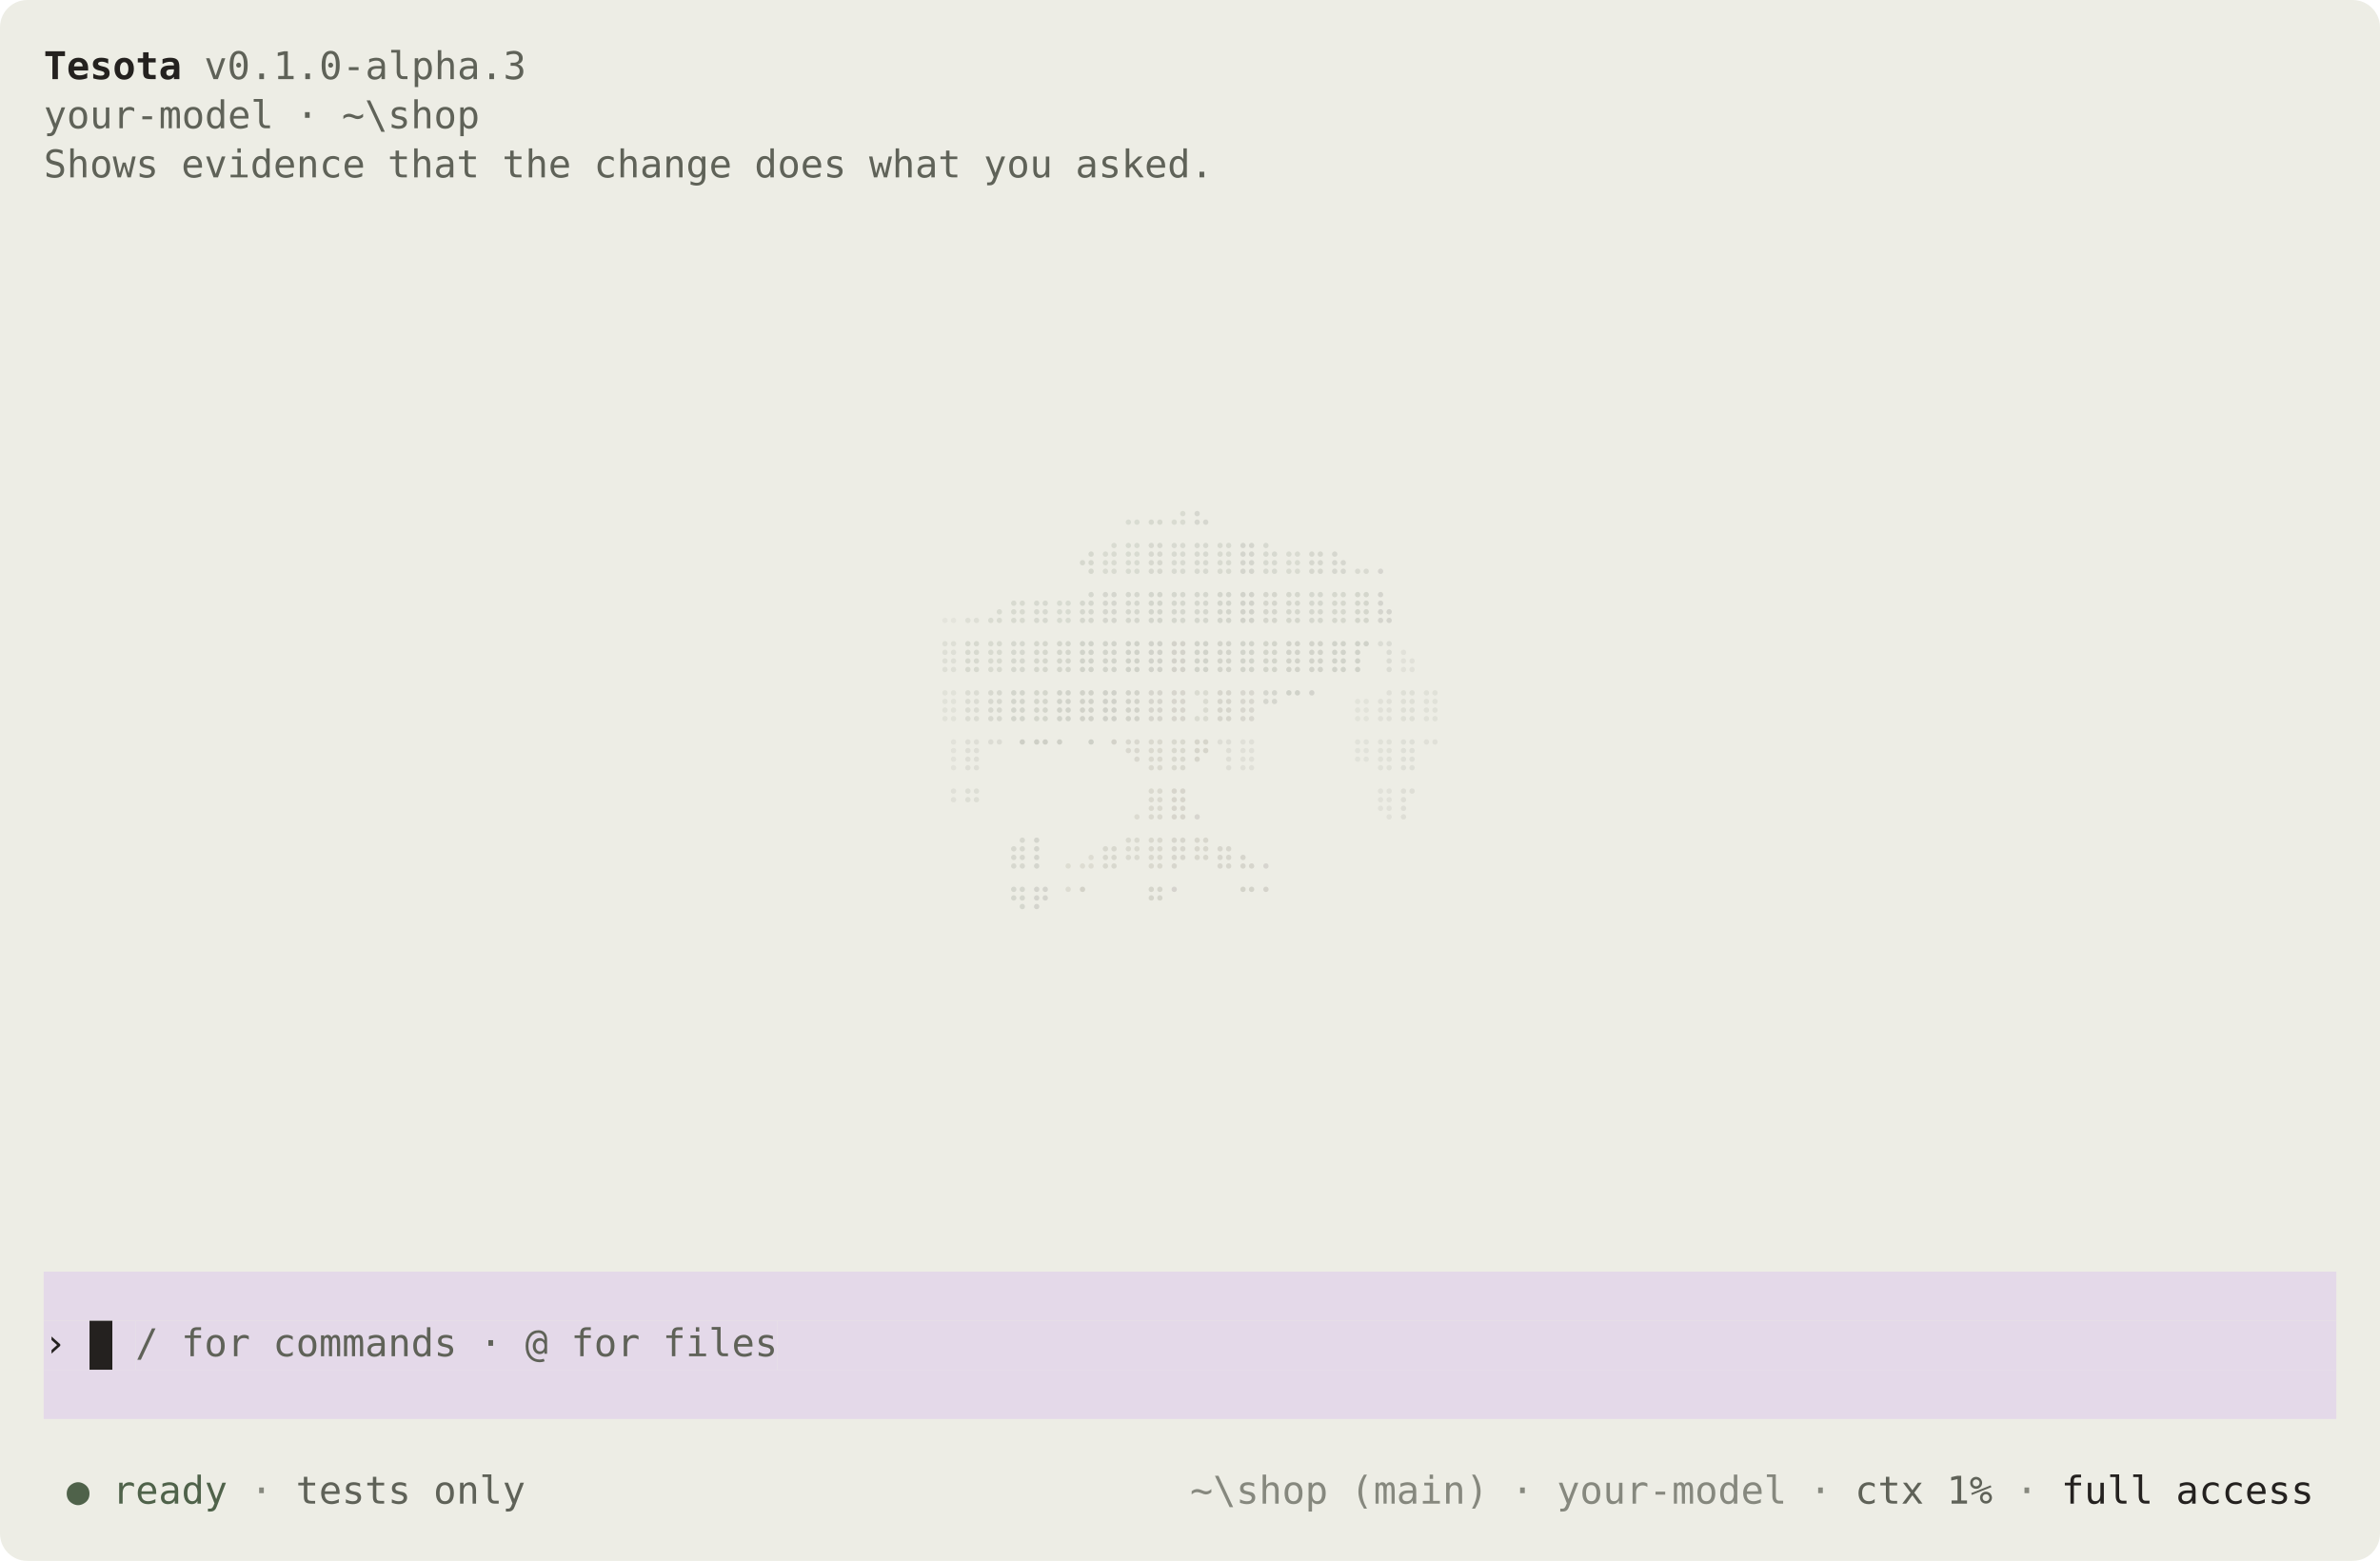
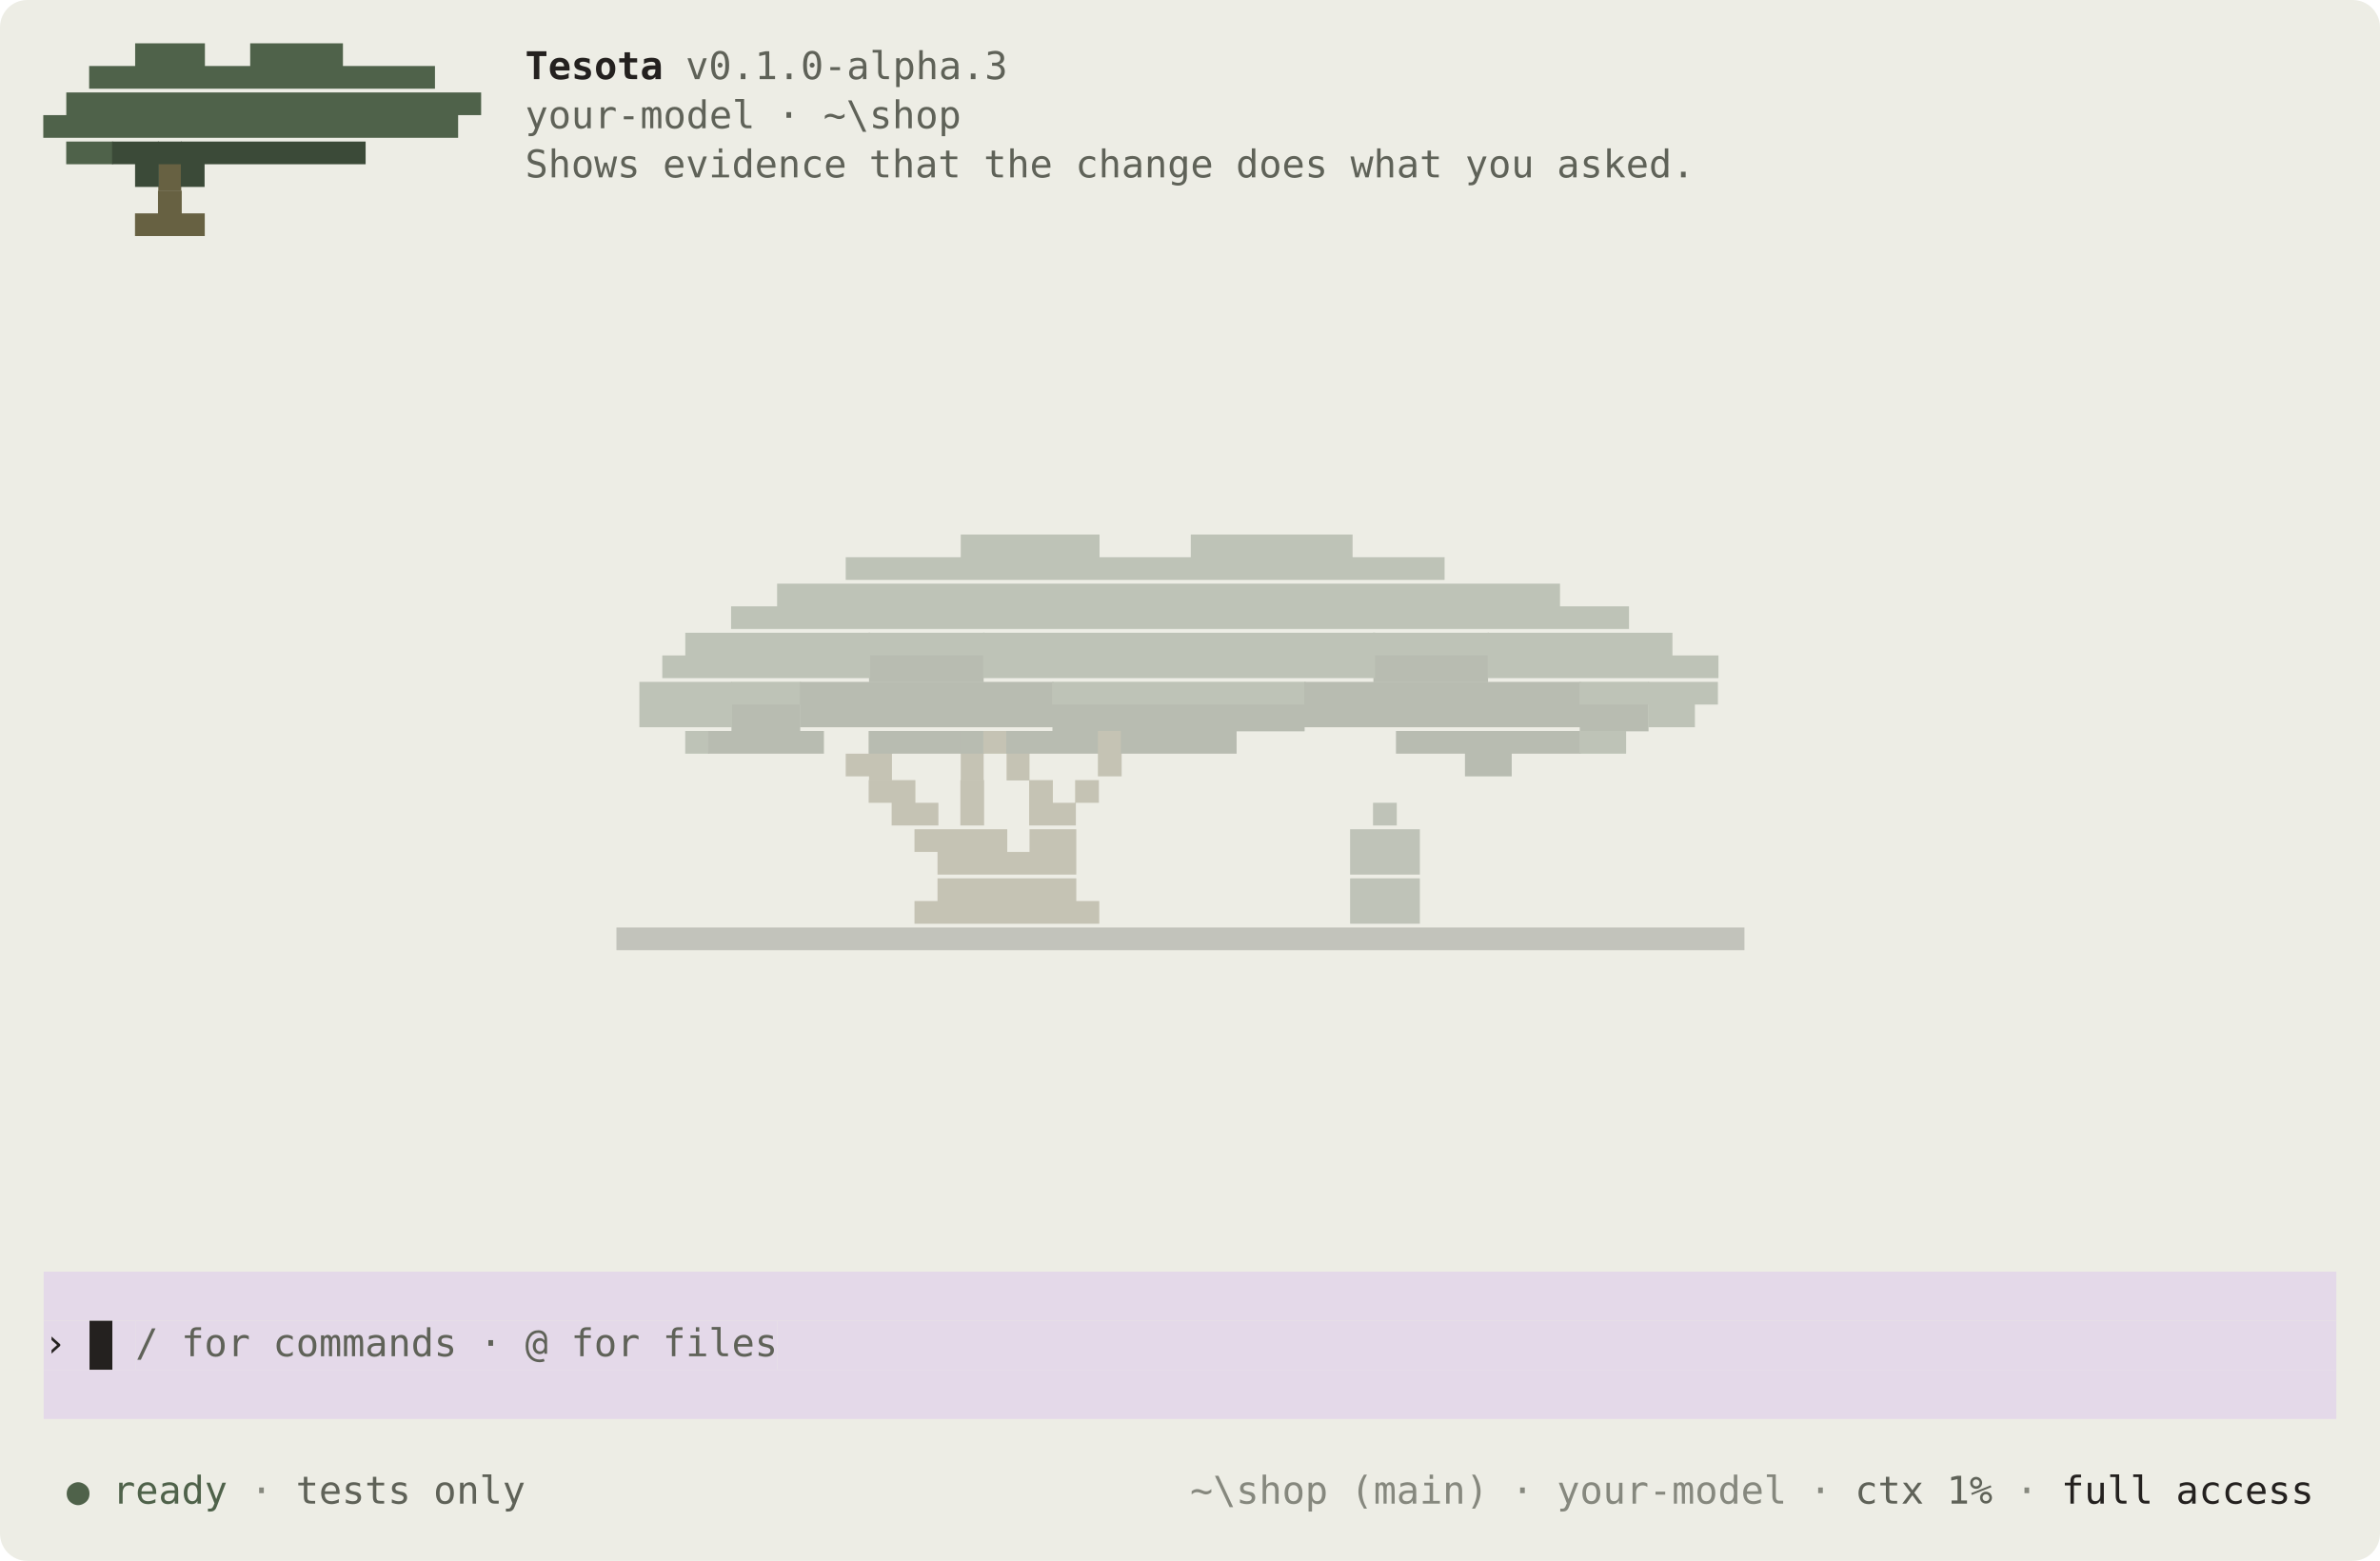
- <svg xmlns="http://www.w3.org/2000/svg" width="872" height="572" viewBox="0 0 872 572" role="img" aria-label="Tesota's shell as it opens: name, model, folder and purpose at the top left, a faint palo fierro in the empty space, then the input band and footer.">
+ <svg xmlns="http://www.w3.org/2000/svg" width="872" height="572" viewBox="0 0 872 572" role="img" aria-label="Tesota's shell as it opens: a pixel ironwood beside the name, model, folder and purpose, a 30%-opacity ironwood and armless seedling in the empty space, then the input band and footer.">
  <rect width="872" height="572" rx="10" fill="#edede5" />
+   <rect x="58.0" y="52" width="8.4" height="18" fill="#676142" />
+   <rect x="318.4" y="232" width="42.0" height="18" fill="#b8bcb1" />
+   <rect x="503.2" y="232" width="42.0" height="18" fill="#b8bcb1" />
+   <rect x="268.0" y="250" width="25.2" height="18" fill="#b8bcb1" />
+   <rect x="385.6" y="250" width="92.4" height="18" fill="#b8bcb1" />
+   <rect x="578.8" y="250" width="25.2" height="18" fill="#b8bcb1" />
+   <rect x="318.4" y="268" width="8.4" height="18" fill="#c5c3b4" />
+   <rect x="352.0" y="268" width="8.4" height="18" fill="#c5c3b4" />
+   <rect x="368.8" y="268" width="8.4" height="18" fill="#c5c3b4" />
  <rect x="16.0" y="466" width="840.0" height="18" fill="#e4d9e9" />
  <rect x="16.0" y="484" width="16.8" height="18" fill="#e4d9e9" />
  <rect x="32.8" y="484" width="8.4" height="18" fill="#24211f" />
  <rect x="41.2" y="484" width="8.4" height="18" fill="#e4d9e9" />
  <rect x="49.6" y="484" width="235.2" height="18" fill="#e4d9e9" />
  <rect x="284.8" y="484" width="571.2" height="18" fill="#e4d9e9" />
  <rect x="16.0" y="502" width="840.0" height="18" fill="#e4d9e9" />
  <g font-family="'Cascadia Mono', 'JetBrains Mono', Menlo, Consolas, 'DejaVu Sans Mono', monospace" font-size="14" xml:space="preserve">
-     <text x="16.0" y="29" fill="#24211f" font-weight="bold" textLength="50.4" lengthAdjust="spacingAndGlyphs">Tesota</text>
-     <text x="74.8" y="29" fill="#5f6258" textLength="117.6" lengthAdjust="spacingAndGlyphs">v0.1.0-alpha.3</text>
-     <text x="16.0" y="47" fill="#5f6258" textLength="84.0" lengthAdjust="spacingAndGlyphs">your-model</text>
-     <text x="108.4" y="47" fill="#5f6258" textLength="8.4" lengthAdjust="spacingAndGlyphs">·</text>
-     <text x="125.2" y="47" fill="#5f6258" textLength="50.4" lengthAdjust="spacingAndGlyphs">~\shop</text>
-     <text x="16.0" y="65" fill="#5f6258" textLength="42.0" lengthAdjust="spacingAndGlyphs">Shows</text>
-     <text x="66.4" y="65" fill="#5f6258" textLength="67.2" lengthAdjust="spacingAndGlyphs">evidence</text>
-     <text x="142.0" y="65" fill="#5f6258" textLength="33.6" lengthAdjust="spacingAndGlyphs">that</text>
-     <text x="184.0" y="65" fill="#5f6258" textLength="25.2" lengthAdjust="spacingAndGlyphs">the</text>
-     <text x="217.6" y="65" fill="#5f6258" textLength="50.4" lengthAdjust="spacingAndGlyphs">change</text>
-     <text x="276.4" y="65" fill="#5f6258" textLength="33.6" lengthAdjust="spacingAndGlyphs">does</text>
-     <text x="318.4" y="65" fill="#5f6258" textLength="33.6" lengthAdjust="spacingAndGlyphs">what</text>
-     <text x="360.4" y="65" fill="#5f6258" textLength="25.2" lengthAdjust="spacingAndGlyphs">you</text>
-     <text x="394.0" y="65" fill="#5f6258" textLength="50.4" lengthAdjust="spacingAndGlyphs">asked.</text>
-     <text x="410.8" y="191" fill="#d9dcd2" textLength="8.4" lengthAdjust="spacingAndGlyphs">⣀</text>
-     <text x="419.2" y="191" fill="#d7d9cf" textLength="8.4" lengthAdjust="spacingAndGlyphs">⣀</text>
-     <text x="427.6" y="191" fill="#d9dbd1" textLength="8.4" lengthAdjust="spacingAndGlyphs">⣠</text>
-     <text x="436.0" y="191" fill="#d6d7cf" textLength="8.4" lengthAdjust="spacingAndGlyphs">⣄</text>
-     <text x="394.0" y="209" fill="#d6d8ce" textLength="8.4" lengthAdjust="spacingAndGlyphs">⢴</text>
-     <text x="402.4" y="209" fill="#d9dbd1" textLength="8.4" lengthAdjust="spacingAndGlyphs">⣾</text>
-     <text x="410.8" y="209" fill="#d8dbd1" textLength="8.4" lengthAdjust="spacingAndGlyphs">⣿</text>
-     <text x="419.2" y="209" fill="#d7d8cf" textLength="8.4" lengthAdjust="spacingAndGlyphs">⣿</text>
-     <text x="427.6" y="209" fill="#d8dad1" textLength="8.4" lengthAdjust="spacingAndGlyphs">⣿</text>
-     <text x="436.0" y="209" fill="#d7d9d0" textLength="8.4" lengthAdjust="spacingAndGlyphs">⣿</text>
-     <text x="444.4" y="209" fill="#d8dad0" textLength="8.4" lengthAdjust="spacingAndGlyphs">⣿</text>
-     <text x="452.8" y="209" fill="#d4d5cd" textLength="8.4" lengthAdjust="spacingAndGlyphs">⣿</text>
-     <text x="461.2" y="209" fill="#d7d9d0" textLength="8.4" lengthAdjust="spacingAndGlyphs">⣷</text>
-     <text x="469.6" y="209" fill="#d9dbd1" textLength="8.4" lengthAdjust="spacingAndGlyphs">⣶</text>
-     <text x="478.0" y="209" fill="#d6d7ce" textLength="8.4" lengthAdjust="spacingAndGlyphs">⣶</text>
-     <text x="486.4" y="209" fill="#d6d7cf" textLength="8.4" lengthAdjust="spacingAndGlyphs">⣦</text>
-     <text x="494.8" y="209" fill="#d9dad1" textLength="8.4" lengthAdjust="spacingAndGlyphs">⣀</text>
-     <text x="503.2" y="209" fill="#d6d5cf" textLength="8.4" lengthAdjust="spacingAndGlyphs">⡀</text>
-     <text x="343.6" y="227" fill="#e4e4dc" textLength="8.4" lengthAdjust="spacingAndGlyphs">⣀</text>
-     <text x="352.0" y="227" fill="#dedfd6" textLength="8.4" lengthAdjust="spacingAndGlyphs">⣀</text>
-     <text x="360.4" y="227" fill="#d9dbd1" textLength="8.4" lengthAdjust="spacingAndGlyphs">⣠</text>
-     <text x="368.8" y="227" fill="#d8dad0" textLength="8.4" lengthAdjust="spacingAndGlyphs">⣶</text>
-     <text x="377.2" y="227" fill="#d7d9d0" textLength="8.4" lengthAdjust="spacingAndGlyphs">⣶</text>
-     <text x="385.6" y="227" fill="#d8dbd1" textLength="8.4" lengthAdjust="spacingAndGlyphs">⣶</text>
-     <text x="394.0" y="227" fill="#d5d7ce" textLength="8.4" lengthAdjust="spacingAndGlyphs">⣾</text>
-     <text x="402.4" y="227" fill="#d5d6ce" textLength="8.4" lengthAdjust="spacingAndGlyphs">⣿</text>
-     <text x="410.8" y="227" fill="#d5d7ce" textLength="8.4" lengthAdjust="spacingAndGlyphs">⣿</text>
-     <text x="419.2" y="227" fill="#d3d5cc" textLength="8.4" lengthAdjust="spacingAndGlyphs">⣿</text>
-     <text x="427.6" y="227" fill="#d5d7ce" textLength="16.8" lengthAdjust="spacingAndGlyphs">⣿⣿</text>
-     <text x="444.4" y="227" fill="#d3d5cc" textLength="8.4" lengthAdjust="spacingAndGlyphs">⣿</text>
-     <text x="452.8" y="227" fill="#d1d2ca" textLength="8.4" lengthAdjust="spacingAndGlyphs">⣿</text>
-     <text x="461.2" y="227" fill="#d5d6cd" textLength="8.4" lengthAdjust="spacingAndGlyphs">⣿</text>
-     <text x="469.6" y="227" fill="#d5d7cd" textLength="8.4" lengthAdjust="spacingAndGlyphs">⣿</text>
-     <text x="478.0" y="227" fill="#d5d7ce" textLength="8.4" lengthAdjust="spacingAndGlyphs">⣿</text>
-     <text x="486.4" y="227" fill="#d6d8ce" textLength="8.4" lengthAdjust="spacingAndGlyphs">⣿</text>
-     <text x="494.8" y="227" fill="#d4d6cc" textLength="8.4" lengthAdjust="spacingAndGlyphs">⣿</text>
-     <text x="503.2" y="227" fill="#d4d4cd" textLength="8.4" lengthAdjust="spacingAndGlyphs">⣧</text>
-     <text x="343.6" y="245" fill="#dedfd6" textLength="8.4" lengthAdjust="spacingAndGlyphs">⣿</text>
-     <text x="352.0" y="245" fill="#d7d9cf" textLength="8.4" lengthAdjust="spacingAndGlyphs">⣿</text>
-     <text x="360.4" y="245" fill="#d8dad0" textLength="8.4" lengthAdjust="spacingAndGlyphs">⣿</text>
-     <text x="368.8" y="245" fill="#d6d8cf" textLength="8.4" lengthAdjust="spacingAndGlyphs">⣿</text>
-     <text x="377.2" y="245" fill="#d5d7cd" textLength="8.4" lengthAdjust="spacingAndGlyphs">⣿</text>
-     <text x="385.6" y="245" fill="#d4d6cc" textLength="8.4" lengthAdjust="spacingAndGlyphs">⣿</text>
-     <text x="394.0" y="245" fill="#d1d3ca" textLength="8.4" lengthAdjust="spacingAndGlyphs">⣿</text>
-     <text x="402.4" y="245" fill="#d2d4cb" textLength="8.4" lengthAdjust="spacingAndGlyphs">⣿</text>
-     <text x="410.8" y="245" fill="#d0d2c9" textLength="8.4" lengthAdjust="spacingAndGlyphs">⣿</text>
-     <text x="419.2" y="245" fill="#d1d2ca" textLength="8.4" lengthAdjust="spacingAndGlyphs">⣿</text>
-     <text x="427.6" y="245" fill="#d3d2ca" textLength="8.4" lengthAdjust="spacingAndGlyphs">⣿</text>
-     <text x="436.0" y="245" fill="#d1d3ca" textLength="8.4" lengthAdjust="spacingAndGlyphs">⣿</text>
-     <text x="444.4" y="245" fill="#d3d4cb" textLength="8.4" lengthAdjust="spacingAndGlyphs">⣿</text>
-     <text x="452.8" y="245" fill="#d2d4cb" textLength="8.4" lengthAdjust="spacingAndGlyphs">⣿</text>
-     <text x="461.2" y="245" fill="#d3d5cb" textLength="8.4" lengthAdjust="spacingAndGlyphs">⣿</text>
-     <text x="469.6" y="245" fill="#d2d3ca" textLength="16.8" lengthAdjust="spacingAndGlyphs">⣿⣿</text>
-     <text x="486.4" y="245" fill="#d1d3ca" textLength="8.4" lengthAdjust="spacingAndGlyphs">⣿</text>
-     <text x="494.8" y="245" fill="#d0d2c9" textLength="8.4" lengthAdjust="spacingAndGlyphs">⡏</text>
-     <text x="503.2" y="245" fill="#dbdcd4" textLength="8.4" lengthAdjust="spacingAndGlyphs">⢹</text>
-     <text x="511.6" y="245" fill="#e1e1d9" textLength="8.4" lengthAdjust="spacingAndGlyphs">⣦</text>
-     <text x="343.6" y="263" fill="#e1e2d9" textLength="8.4" lengthAdjust="spacingAndGlyphs">⣿</text>
-     <text x="352.0" y="263" fill="#dbdcd3" textLength="8.4" lengthAdjust="spacingAndGlyphs">⣿</text>
-     <text x="360.4" y="263" fill="#d7d8cf" textLength="8.4" lengthAdjust="spacingAndGlyphs">⣿</text>
-     <text x="368.8" y="263" fill="#d3d5cc" textLength="8.4" lengthAdjust="spacingAndGlyphs">⣿</text>
-     <text x="377.2" y="263" fill="#d4d6cc" textLength="8.4" lengthAdjust="spacingAndGlyphs">⣿</text>
-     <text x="385.6" y="263" fill="#d1d3ca" textLength="8.4" lengthAdjust="spacingAndGlyphs">⣿</text>
-     <text x="394.0" y="263" fill="#d1d2c9" textLength="8.4" lengthAdjust="spacingAndGlyphs">⣿</text>
-     <text x="402.4" y="263" fill="#d0d1c9" textLength="8.4" lengthAdjust="spacingAndGlyphs">⣿</text>
-     <text x="410.8" y="263" fill="#d2d3ca" textLength="8.4" lengthAdjust="spacingAndGlyphs">⣿</text>
-     <text x="419.2" y="263" fill="#d6d5cd" textLength="8.4" lengthAdjust="spacingAndGlyphs">⣿</text>
-     <text x="427.6" y="263" fill="#d7d5cd" textLength="8.4" lengthAdjust="spacingAndGlyphs">⣿</text>
-     <text x="436.0" y="263" fill="#dadbd1" textLength="8.4" lengthAdjust="spacingAndGlyphs">⣹</text>
-     <text x="444.4" y="263" fill="#d6d5cc" textLength="8.4" lengthAdjust="spacingAndGlyphs">⣿</text>
-     <text x="452.8" y="263" fill="#d8d7cf" textLength="8.4" lengthAdjust="spacingAndGlyphs">⣿</text>
-     <text x="461.2" y="263" fill="#d5d6ce" textLength="8.4" lengthAdjust="spacingAndGlyphs">⠛</text>
-     <text x="469.6" y="263" fill="#d0d2c9" textLength="8.4" lengthAdjust="spacingAndGlyphs">⠉</text>
-     <text x="478.0" y="263" fill="#d3d3cc" textLength="8.4" lengthAdjust="spacingAndGlyphs">⠁</text>
-     <text x="494.8" y="263" fill="#e2e3da" textLength="8.4" lengthAdjust="spacingAndGlyphs">⣶</text>
-     <text x="503.2" y="263" fill="#e0e0d8" textLength="8.4" lengthAdjust="spacingAndGlyphs">⣾</text>
-     <text x="511.6" y="263" fill="#dedfd6" textLength="8.4" lengthAdjust="spacingAndGlyphs">⣿</text>
-     <text x="520.0" y="263" fill="#e0e1d8" textLength="8.4" lengthAdjust="spacingAndGlyphs">⣿</text>
-     <text x="343.6" y="281" fill="#e2e2da" textLength="8.4" lengthAdjust="spacingAndGlyphs">⢸</text>
-     <text x="352.0" y="281" fill="#deded6" textLength="8.4" lengthAdjust="spacingAndGlyphs">⣿</text>
-     <text x="360.4" y="281" fill="#dcdcd4" textLength="8.4" lengthAdjust="spacingAndGlyphs">⠉</text>
-     <text x="368.8" y="281" fill="#cecfc6" textLength="16.8" lengthAdjust="spacingAndGlyphs">⠈⠉</text>
-     <text x="385.6" y="281" fill="#cfd0c7" textLength="8.4" lengthAdjust="spacingAndGlyphs">⠁</text>
-     <text x="394.0" y="281" fill="#ced0c7" textLength="8.4" lengthAdjust="spacingAndGlyphs">⠈</text>
-     <text x="402.4" y="281" fill="#d3d2c9" textLength="8.4" lengthAdjust="spacingAndGlyphs">⠈</text>
-     <text x="410.8" y="281" fill="#d9d8cf" textLength="8.4" lengthAdjust="spacingAndGlyphs">⠻</text>
-     <text x="419.2" y="281" fill="#dad9cf" textLength="8.4" lengthAdjust="spacingAndGlyphs">⣿</text>
-     <text x="427.6" y="281" fill="#d9d9cf" textLength="8.4" lengthAdjust="spacingAndGlyphs">⣿</text>
-     <text x="436.0" y="281" fill="#d6d5cb" textLength="8.4" lengthAdjust="spacingAndGlyphs">⠟</text>
-     <text x="444.4" y="281" fill="#deded6" textLength="8.4" lengthAdjust="spacingAndGlyphs">⢹</text>
-     <text x="452.8" y="281" fill="#e0e0d8" textLength="8.4" lengthAdjust="spacingAndGlyphs">⣿</text>
-     <text x="494.8" y="281" fill="#e1e2da" textLength="8.4" lengthAdjust="spacingAndGlyphs">⠿</text>
-     <text x="503.2" y="281" fill="#e0e1d8" textLength="8.4" lengthAdjust="spacingAndGlyphs">⣿</text>
-     <text x="511.6" y="281" fill="#dedfd7" textLength="8.4" lengthAdjust="spacingAndGlyphs">⣿</text>
-     <text x="520.0" y="281" fill="#e0e0d8" textLength="8.4" lengthAdjust="spacingAndGlyphs">⠉</text>
-     <text x="343.6" y="299" fill="#e0e0d8" textLength="8.4" lengthAdjust="spacingAndGlyphs">⠘</text>
-     <text x="352.0" y="299" fill="#ddded5" textLength="8.4" lengthAdjust="spacingAndGlyphs">⠛</text>
-     <text x="410.8" y="299" fill="#dcdbd1" textLength="8.4" lengthAdjust="spacingAndGlyphs">⢀</text>
-     <text x="419.2" y="299" fill="#dad9cf" textLength="8.4" lengthAdjust="spacingAndGlyphs">⣿</text>
-     <text x="427.6" y="299" fill="#d7d5cc" textLength="8.4" lengthAdjust="spacingAndGlyphs">⣿</text>
-     <text x="436.0" y="299" fill="#d7d5cf" textLength="8.4" lengthAdjust="spacingAndGlyphs">⡀</text>
-     <text x="503.2" y="299" fill="#e1e1d9" textLength="8.4" lengthAdjust="spacingAndGlyphs">⢿</text>
-     <text x="511.6" y="299" fill="#deded6" textLength="8.4" lengthAdjust="spacingAndGlyphs">⡏</text>
-     <text x="368.8" y="317" fill="#d7d8cf" textLength="8.4" lengthAdjust="spacingAndGlyphs">⣾</text>
-     <text x="377.2" y="317" fill="#d4d5cd" textLength="8.4" lengthAdjust="spacingAndGlyphs">⡇</text>
-     <text x="385.6" y="317" fill="#ddddd2" textLength="8.4" lengthAdjust="spacingAndGlyphs">⢀</text>
-     <text x="394.0" y="317" fill="#dddcd2" textLength="8.4" lengthAdjust="spacingAndGlyphs">⣠</text>
-     <text x="402.4" y="317" fill="#d8d8ce" textLength="8.4" lengthAdjust="spacingAndGlyphs">⣶</text>
-     <text x="410.8" y="317" fill="#dadad0" textLength="8.4" lengthAdjust="spacingAndGlyphs">⠿</text>
-     <text x="419.2" y="317" fill="#d9d8ce" textLength="8.4" lengthAdjust="spacingAndGlyphs">⣿</text>
-     <text x="427.6" y="317" fill="#d7d6cd" textLength="8.4" lengthAdjust="spacingAndGlyphs">⡿</text>
-     <text x="436.0" y="317" fill="#d8d7cd" textLength="8.4" lengthAdjust="spacingAndGlyphs">⠿</text>
-     <text x="444.4" y="317" fill="#d7d6cd" textLength="8.4" lengthAdjust="spacingAndGlyphs">⣶</text>
-     <text x="452.8" y="317" fill="#d6d5cc" textLength="8.4" lengthAdjust="spacingAndGlyphs">⣄</text>
-     <text x="461.2" y="317" fill="#d7d5cf" textLength="8.4" lengthAdjust="spacingAndGlyphs">⡀</text>
-     <text x="368.8" y="335" fill="#d5d7ce" textLength="8.4" lengthAdjust="spacingAndGlyphs">⠻</text>
-     <text x="377.2" y="335" fill="#d4d4cd" textLength="8.4" lengthAdjust="spacingAndGlyphs">⠟</text>
-     <text x="385.6" y="335" fill="#dddcd2" textLength="8.4" lengthAdjust="spacingAndGlyphs">⠈</text>
-     <text x="394.0" y="335" fill="#d3d2c8" textLength="8.4" lengthAdjust="spacingAndGlyphs">⠁</text>
-     <text x="419.2" y="335" fill="#d5d5cb" textLength="8.4" lengthAdjust="spacingAndGlyphs">⠛</text>
-     <text x="427.6" y="335" fill="#d6d3ce" textLength="8.4" lengthAdjust="spacingAndGlyphs">⠁</text>
-     <text x="452.8" y="335" fill="#d3d3c9" textLength="8.4" lengthAdjust="spacingAndGlyphs">⠉</text>
-     <text x="461.2" y="335" fill="#d5d3cb" textLength="8.4" lengthAdjust="spacingAndGlyphs">⠁</text>
+     <text x="32.8" y="29" fill="#4f624a" textLength="126.0" lengthAdjust="spacingAndGlyphs">▄▄███▄▄████▄▄▄▄</text>
+     <text x="192.4" y="29" fill="#24211f" font-weight="bold" textLength="50.4" lengthAdjust="spacingAndGlyphs">Tesota</text>
+     <text x="251.2" y="29" fill="#5f6258" textLength="117.6" lengthAdjust="spacingAndGlyphs">v0.1.0-alpha.3</text>
+     <text x="16.0" y="47" fill="#4f624a" textLength="159.6" lengthAdjust="spacingAndGlyphs">▄█████████████████▀</text>
+     <text x="192.4" y="47" fill="#5f6258" textLength="84.0" lengthAdjust="spacingAndGlyphs">your-model</text>
+     <text x="284.8" y="47" fill="#5f6258" textLength="8.4" lengthAdjust="spacingAndGlyphs">·</text>
+     <text x="301.6" y="47" fill="#5f6258" textLength="50.4" lengthAdjust="spacingAndGlyphs">~\shop</text>
+     <text x="24.4" y="65" fill="#4f624a" textLength="16.8" lengthAdjust="spacingAndGlyphs">▀▀</text>
+     <text x="41.2" y="65" fill="#3b4a38" textLength="16.8" lengthAdjust="spacingAndGlyphs">▀█</text>
+     <text x="58.0" y="65" fill="#3b4a38" textLength="8.4" lengthAdjust="spacingAndGlyphs">▀</text>
+     <text x="66.4" y="65" fill="#3b4a38" textLength="67.2" lengthAdjust="spacingAndGlyphs">█▀▀▀▀▀▀▀</text>
+     <text x="192.4" y="65" fill="#5f6258" textLength="42.0" lengthAdjust="spacingAndGlyphs">Shows</text>
+     <text x="242.8" y="65" fill="#5f6258" textLength="67.2" lengthAdjust="spacingAndGlyphs">evidence</text>
+     <text x="318.4" y="65" fill="#5f6258" textLength="33.6" lengthAdjust="spacingAndGlyphs">that</text>
+     <text x="360.4" y="65" fill="#5f6258" textLength="25.2" lengthAdjust="spacingAndGlyphs">the</text>
+     <text x="394.0" y="65" fill="#5f6258" textLength="50.4" lengthAdjust="spacingAndGlyphs">change</text>
+     <text x="452.8" y="65" fill="#5f6258" textLength="33.6" lengthAdjust="spacingAndGlyphs">does</text>
+     <text x="494.8" y="65" fill="#5f6258" textLength="33.6" lengthAdjust="spacingAndGlyphs">what</text>
+     <text x="536.8" y="65" fill="#5f6258" textLength="25.2" lengthAdjust="spacingAndGlyphs">you</text>
+     <text x="570.4" y="65" fill="#5f6258" textLength="50.4" lengthAdjust="spacingAndGlyphs">asked.</text>
+     <text x="49.6" y="83" fill="#676142" textLength="25.2" lengthAdjust="spacingAndGlyphs">▄█▄</text>
+     <text x="310.0" y="209" fill="#bec3b7" textLength="218.4" lengthAdjust="spacingAndGlyphs">▄▄▄▄▄██████▄▄▄▄███████▄▄▄▄</text>
+     <text x="268.0" y="227" fill="#bec3b7" textLength="327.6" lengthAdjust="spacingAndGlyphs">▄▄██████████████████████████████████▄▄▄</text>
+     <text x="242.8" y="245" fill="#bec3b7" textLength="75.6" lengthAdjust="spacingAndGlyphs">▄████████</text>
+     <text x="318.4" y="245" fill="#bec3b7" textLength="42.0" lengthAdjust="spacingAndGlyphs">▀▀▀▀▀</text>
+     <text x="360.4" y="245" fill="#bec3b7" textLength="142.8" lengthAdjust="spacingAndGlyphs">█████████████████</text>
+     <text x="503.2" y="245" fill="#bec3b7" textLength="42.0" lengthAdjust="spacingAndGlyphs">▀▀▀▀▀</text>
+     <text x="545.2" y="245" fill="#bec3b7" textLength="84.0" lengthAdjust="spacingAndGlyphs">████████▄▄</text>
+     <text x="234.4" y="263" fill="#bec3b7" textLength="33.6" lengthAdjust="spacingAndGlyphs">████</text>
+     <text x="268.0" y="263" fill="#bec3b7" textLength="25.2" lengthAdjust="spacingAndGlyphs">▀▀▀</text>
+     <text x="293.2" y="263" fill="#b8bcb1" textLength="92.4" lengthAdjust="spacingAndGlyphs">███████████</text>
+     <text x="385.6" y="263" fill="#bec3b7" textLength="92.4" lengthAdjust="spacingAndGlyphs">▀▀▀▀▀▀▀▀▀▀▀</text>
+     <text x="478.0" y="263" fill="#b8bcb1" textLength="100.8" lengthAdjust="spacingAndGlyphs">████████████</text>
+     <text x="578.8" y="263" fill="#bec3b7" textLength="25.2" lengthAdjust="spacingAndGlyphs">▀▀▀</text>
+     <text x="604.0" y="263" fill="#bec3b7" textLength="25.2" lengthAdjust="spacingAndGlyphs">██▀</text>
+     <text x="251.2" y="281" fill="#bec3b7" textLength="8.4" lengthAdjust="spacingAndGlyphs">▀</text>
+     <text x="259.6" y="281" fill="#b8bcb1" textLength="42.0" lengthAdjust="spacingAndGlyphs">▀▀▀▀▀</text>
+     <text x="310.0" y="281" fill="#c5c3b4" textLength="8.4" lengthAdjust="spacingAndGlyphs">▄</text>
+     <text x="318.4" y="281" fill="#b8bcb1" textLength="8.4" lengthAdjust="spacingAndGlyphs">▀</text>
+     <text x="326.8" y="281" fill="#b8bcb1" textLength="25.2" lengthAdjust="spacingAndGlyphs">▀▀▀</text>
+     <text x="352.0" y="281" fill="#b8bcb1" textLength="8.4" lengthAdjust="spacingAndGlyphs">▀</text>
+     <text x="360.4" y="281" fill="#c5c3b4" textLength="8.4" lengthAdjust="spacingAndGlyphs">▀</text>
+     <text x="368.8" y="281" fill="#b8bcb1" textLength="8.4" lengthAdjust="spacingAndGlyphs">▀</text>
+     <text x="377.2" y="281" fill="#b8bcb1" textLength="25.2" lengthAdjust="spacingAndGlyphs">▀▀▀</text>
+     <text x="402.4" y="281" fill="#c5c3b4" textLength="8.4" lengthAdjust="spacingAndGlyphs">█</text>
+     <text x="410.8" y="281" fill="#b8bcb1" textLength="42.0" lengthAdjust="spacingAndGlyphs">▀▀▀▀▀</text>
+     <text x="511.6" y="281" fill="#b8bcb1" textLength="67.2" lengthAdjust="spacingAndGlyphs">▀▀▀██▀▀▀</text>
+     <text x="578.8" y="281" fill="#bec3b7" textLength="16.8" lengthAdjust="spacingAndGlyphs">▀▀</text>
+     <text x="318.4" y="299" fill="#c5c3b4" textLength="25.2" lengthAdjust="spacingAndGlyphs">▀█▄</text>
+     <text x="352.0" y="299" fill="#c5c3b4" textLength="8.4" lengthAdjust="spacingAndGlyphs">█</text>
+     <text x="377.2" y="299" fill="#c5c3b4" textLength="25.2" lengthAdjust="spacingAndGlyphs">█▄▀</text>
+     <text x="503.2" y="299" fill="#bfc3b8" textLength="8.4" lengthAdjust="spacingAndGlyphs">▄</text>
+     <text x="335.2" y="317" fill="#c5c3b4" textLength="58.8" lengthAdjust="spacingAndGlyphs">▀███▄██</text>
+     <text x="494.8" y="317" fill="#bfc3b8" textLength="25.2" lengthAdjust="spacingAndGlyphs">███</text>
+     <text x="335.2" y="335" fill="#c5c3b4" textLength="67.2" lengthAdjust="spacingAndGlyphs">▄██████▄</text>
+     <text x="494.8" y="335" fill="#bfc3b8" textLength="25.2" lengthAdjust="spacingAndGlyphs">███</text>
+     <text x="226.0" y="353" fill="#c2c3bb" textLength="411.6" lengthAdjust="spacingAndGlyphs">▀▀▀▀▀▀▀▀▀▀▀▀▀▀▀▀▀▀▀▀▀▀▀▀▀▀▀▀▀▀▀▀▀▀▀▀▀▀▀▀▀▀▀▀▀▀▀▀▀</text>
    <text x="16.0" y="497" fill="#24211f" textLength="8.4" lengthAdjust="spacingAndGlyphs">›</text>
    <text x="49.6" y="497" fill="#5f6258" textLength="8.4" lengthAdjust="spacingAndGlyphs">/</text>
    <text x="66.4" y="497" fill="#5f6258" textLength="25.2" lengthAdjust="spacingAndGlyphs">for</text>
    <text x="100.0" y="497" fill="#5f6258" textLength="67.2" lengthAdjust="spacingAndGlyphs">commands</text>
    <text x="175.6" y="497" fill="#5f6258" textLength="8.4" lengthAdjust="spacingAndGlyphs">·</text>
    <text x="192.4" y="497" fill="#5f6258" textLength="8.4" lengthAdjust="spacingAndGlyphs">@</text>
    <text x="209.2" y="497" fill="#5f6258" textLength="25.2" lengthAdjust="spacingAndGlyphs">for</text>
    <text x="242.8" y="497" fill="#5f6258" textLength="42.0" lengthAdjust="spacingAndGlyphs">files</text>
    <text x="24.4" y="551" fill="#4f624a" textLength="8.4" lengthAdjust="spacingAndGlyphs">●</text>
    <text x="41.2" y="551" fill="#4f624a" textLength="42.0" lengthAdjust="spacingAndGlyphs">ready</text>
    <text x="91.6" y="551" fill="#86887e" textLength="8.4" lengthAdjust="spacingAndGlyphs">·</text>
    <text x="108.4" y="551" fill="#5f6258" textLength="42.0" lengthAdjust="spacingAndGlyphs">tests</text>
    <text x="158.8" y="551" fill="#5f6258" textLength="33.6" lengthAdjust="spacingAndGlyphs">only</text>
    <text x="436.0" y="551" fill="#86887e" textLength="50.4" lengthAdjust="spacingAndGlyphs">~\shop</text>
    <text x="494.8" y="551" fill="#86887e" textLength="50.4" lengthAdjust="spacingAndGlyphs">(main)</text>
    <text x="553.6" y="551" fill="#86887e" textLength="8.4" lengthAdjust="spacingAndGlyphs">·</text>
    <text x="570.4" y="551" fill="#86887e" textLength="84.0" lengthAdjust="spacingAndGlyphs">your-model</text>
    <text x="662.8" y="551" fill="#86887e" textLength="8.4" lengthAdjust="spacingAndGlyphs">·</text>
    <text x="679.6" y="551" fill="#5f6258" textLength="25.2" lengthAdjust="spacingAndGlyphs">ctx</text>
    <text x="713.2" y="551" fill="#5f6258" textLength="16.8" lengthAdjust="spacingAndGlyphs">1%</text>
    <text x="738.4" y="551" fill="#86887e" textLength="8.4" lengthAdjust="spacingAndGlyphs">·</text>
    <text x="755.2" y="551" fill="#24211f" textLength="33.6" lengthAdjust="spacingAndGlyphs">full</text>
    <text x="797.2" y="551" fill="#24211f" textLength="50.4" lengthAdjust="spacingAndGlyphs">access</text>
  </g>
</svg>
